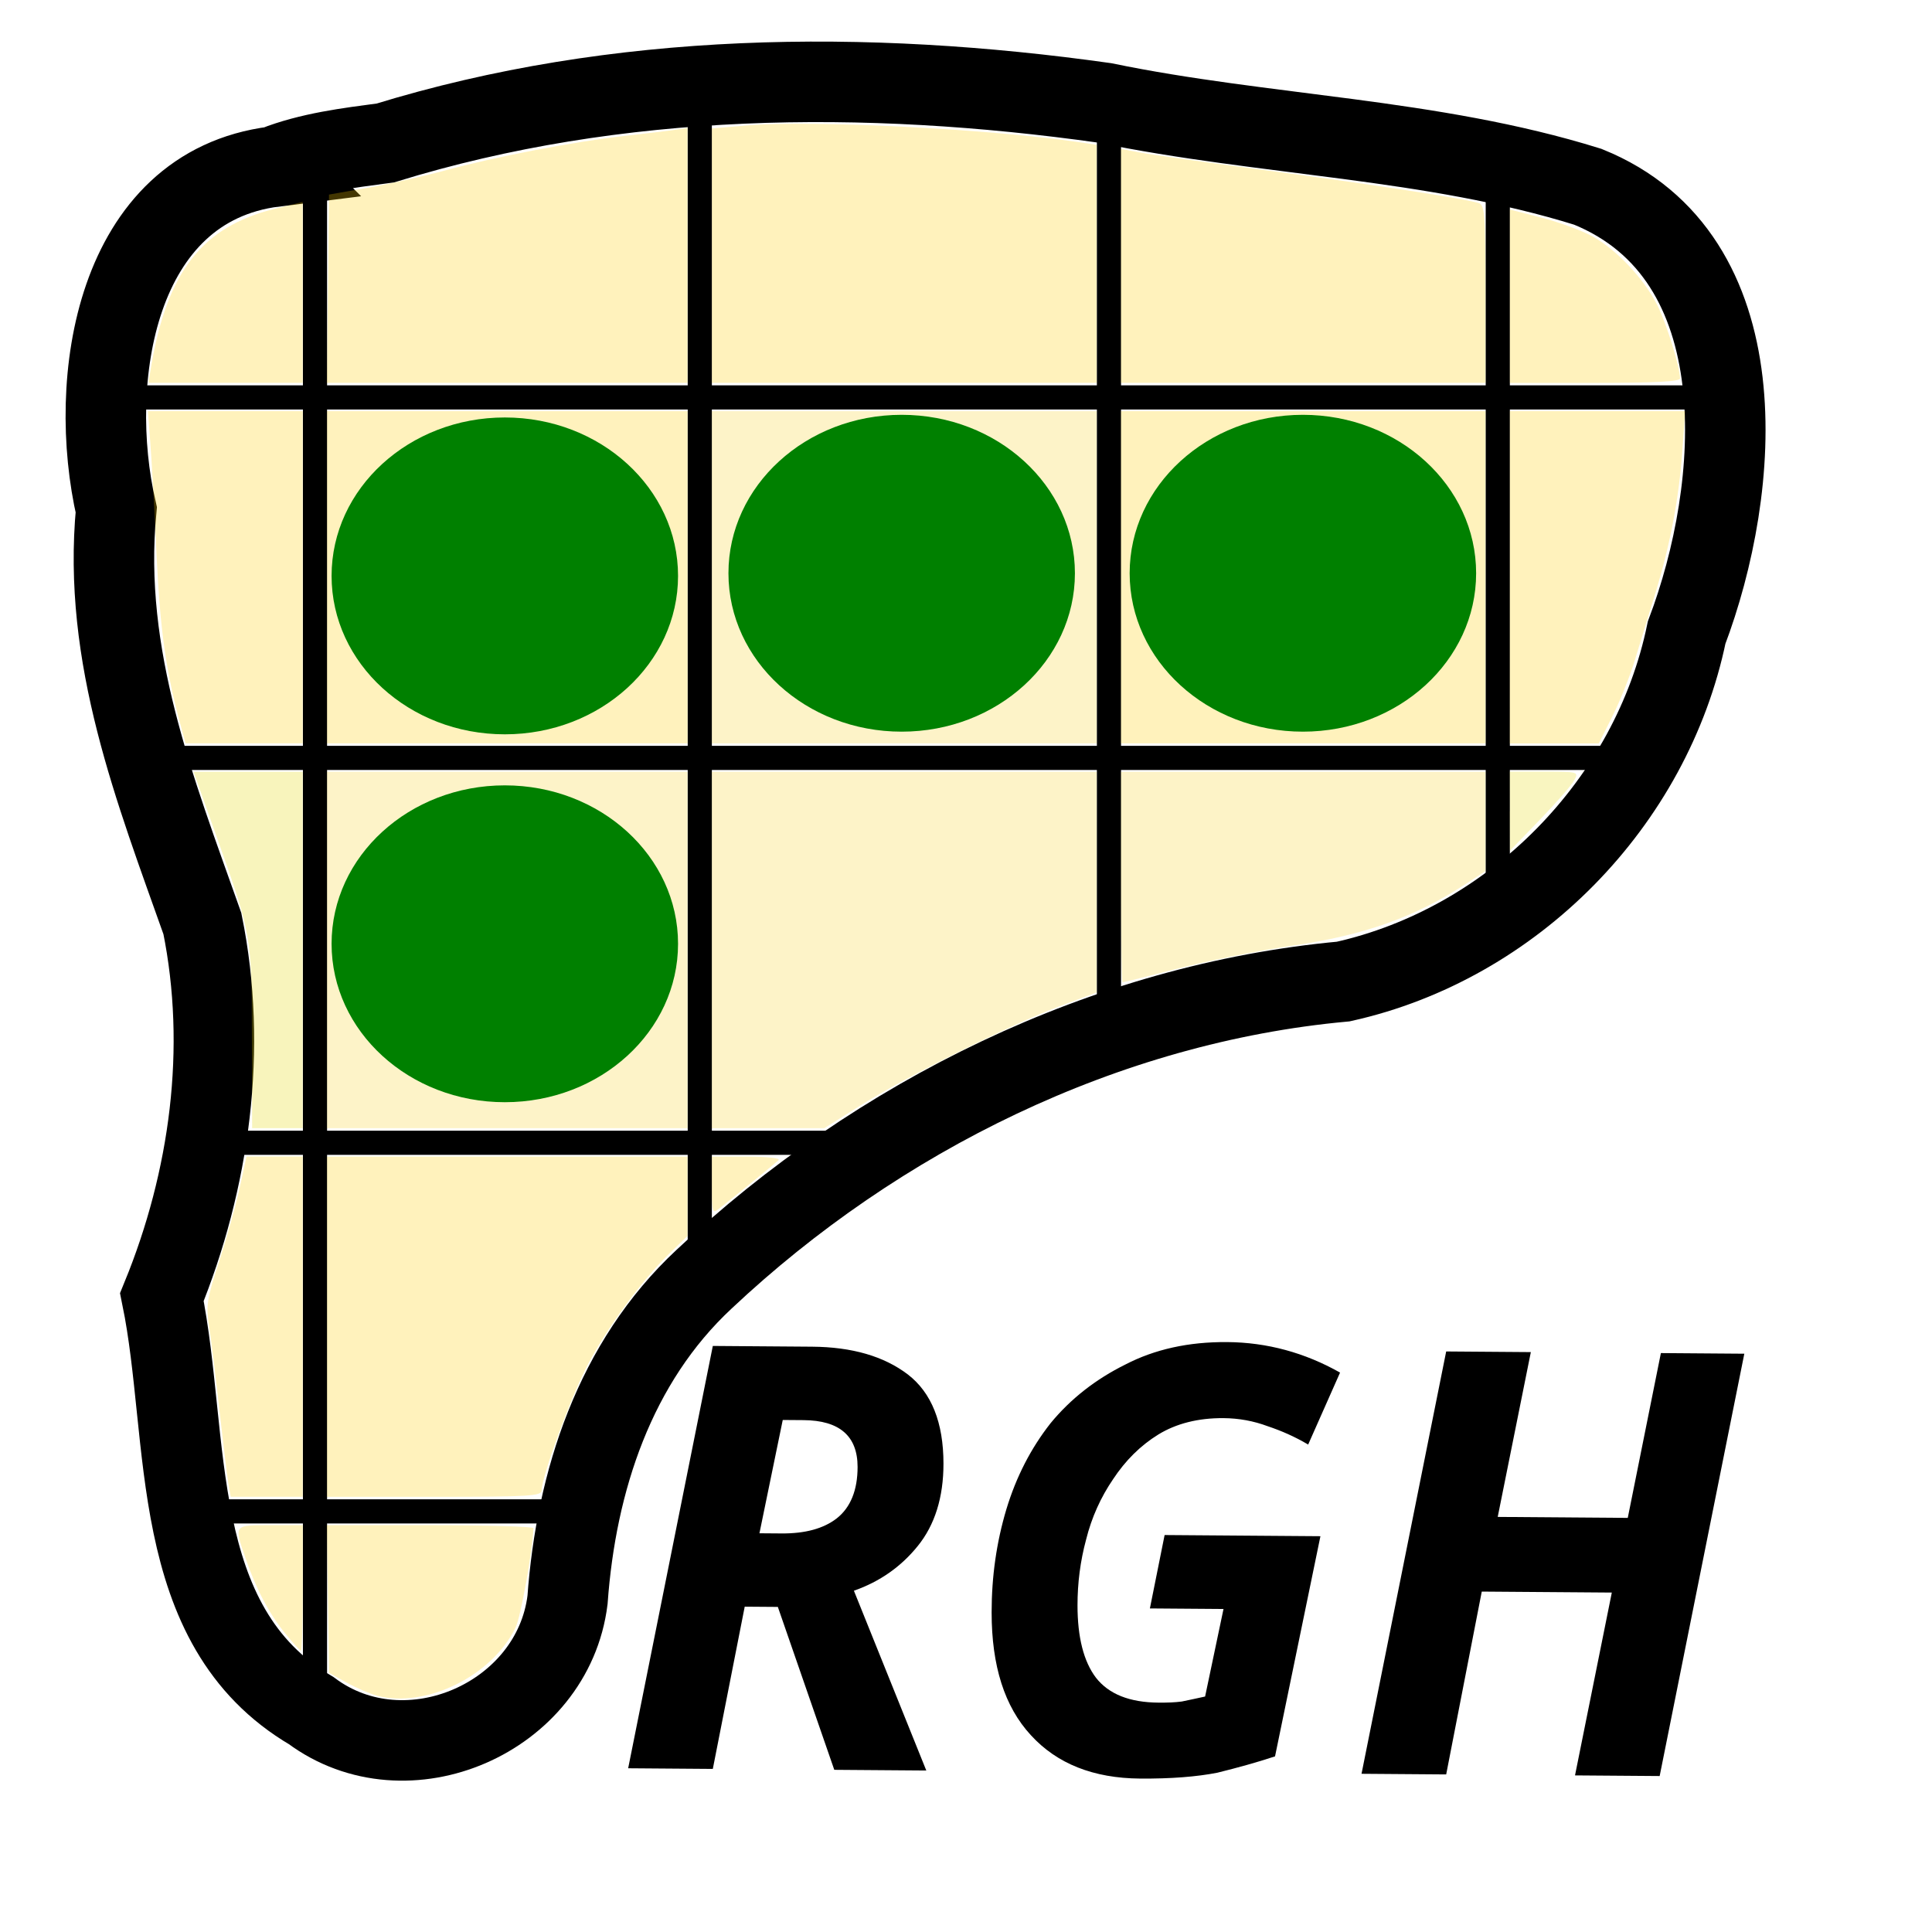
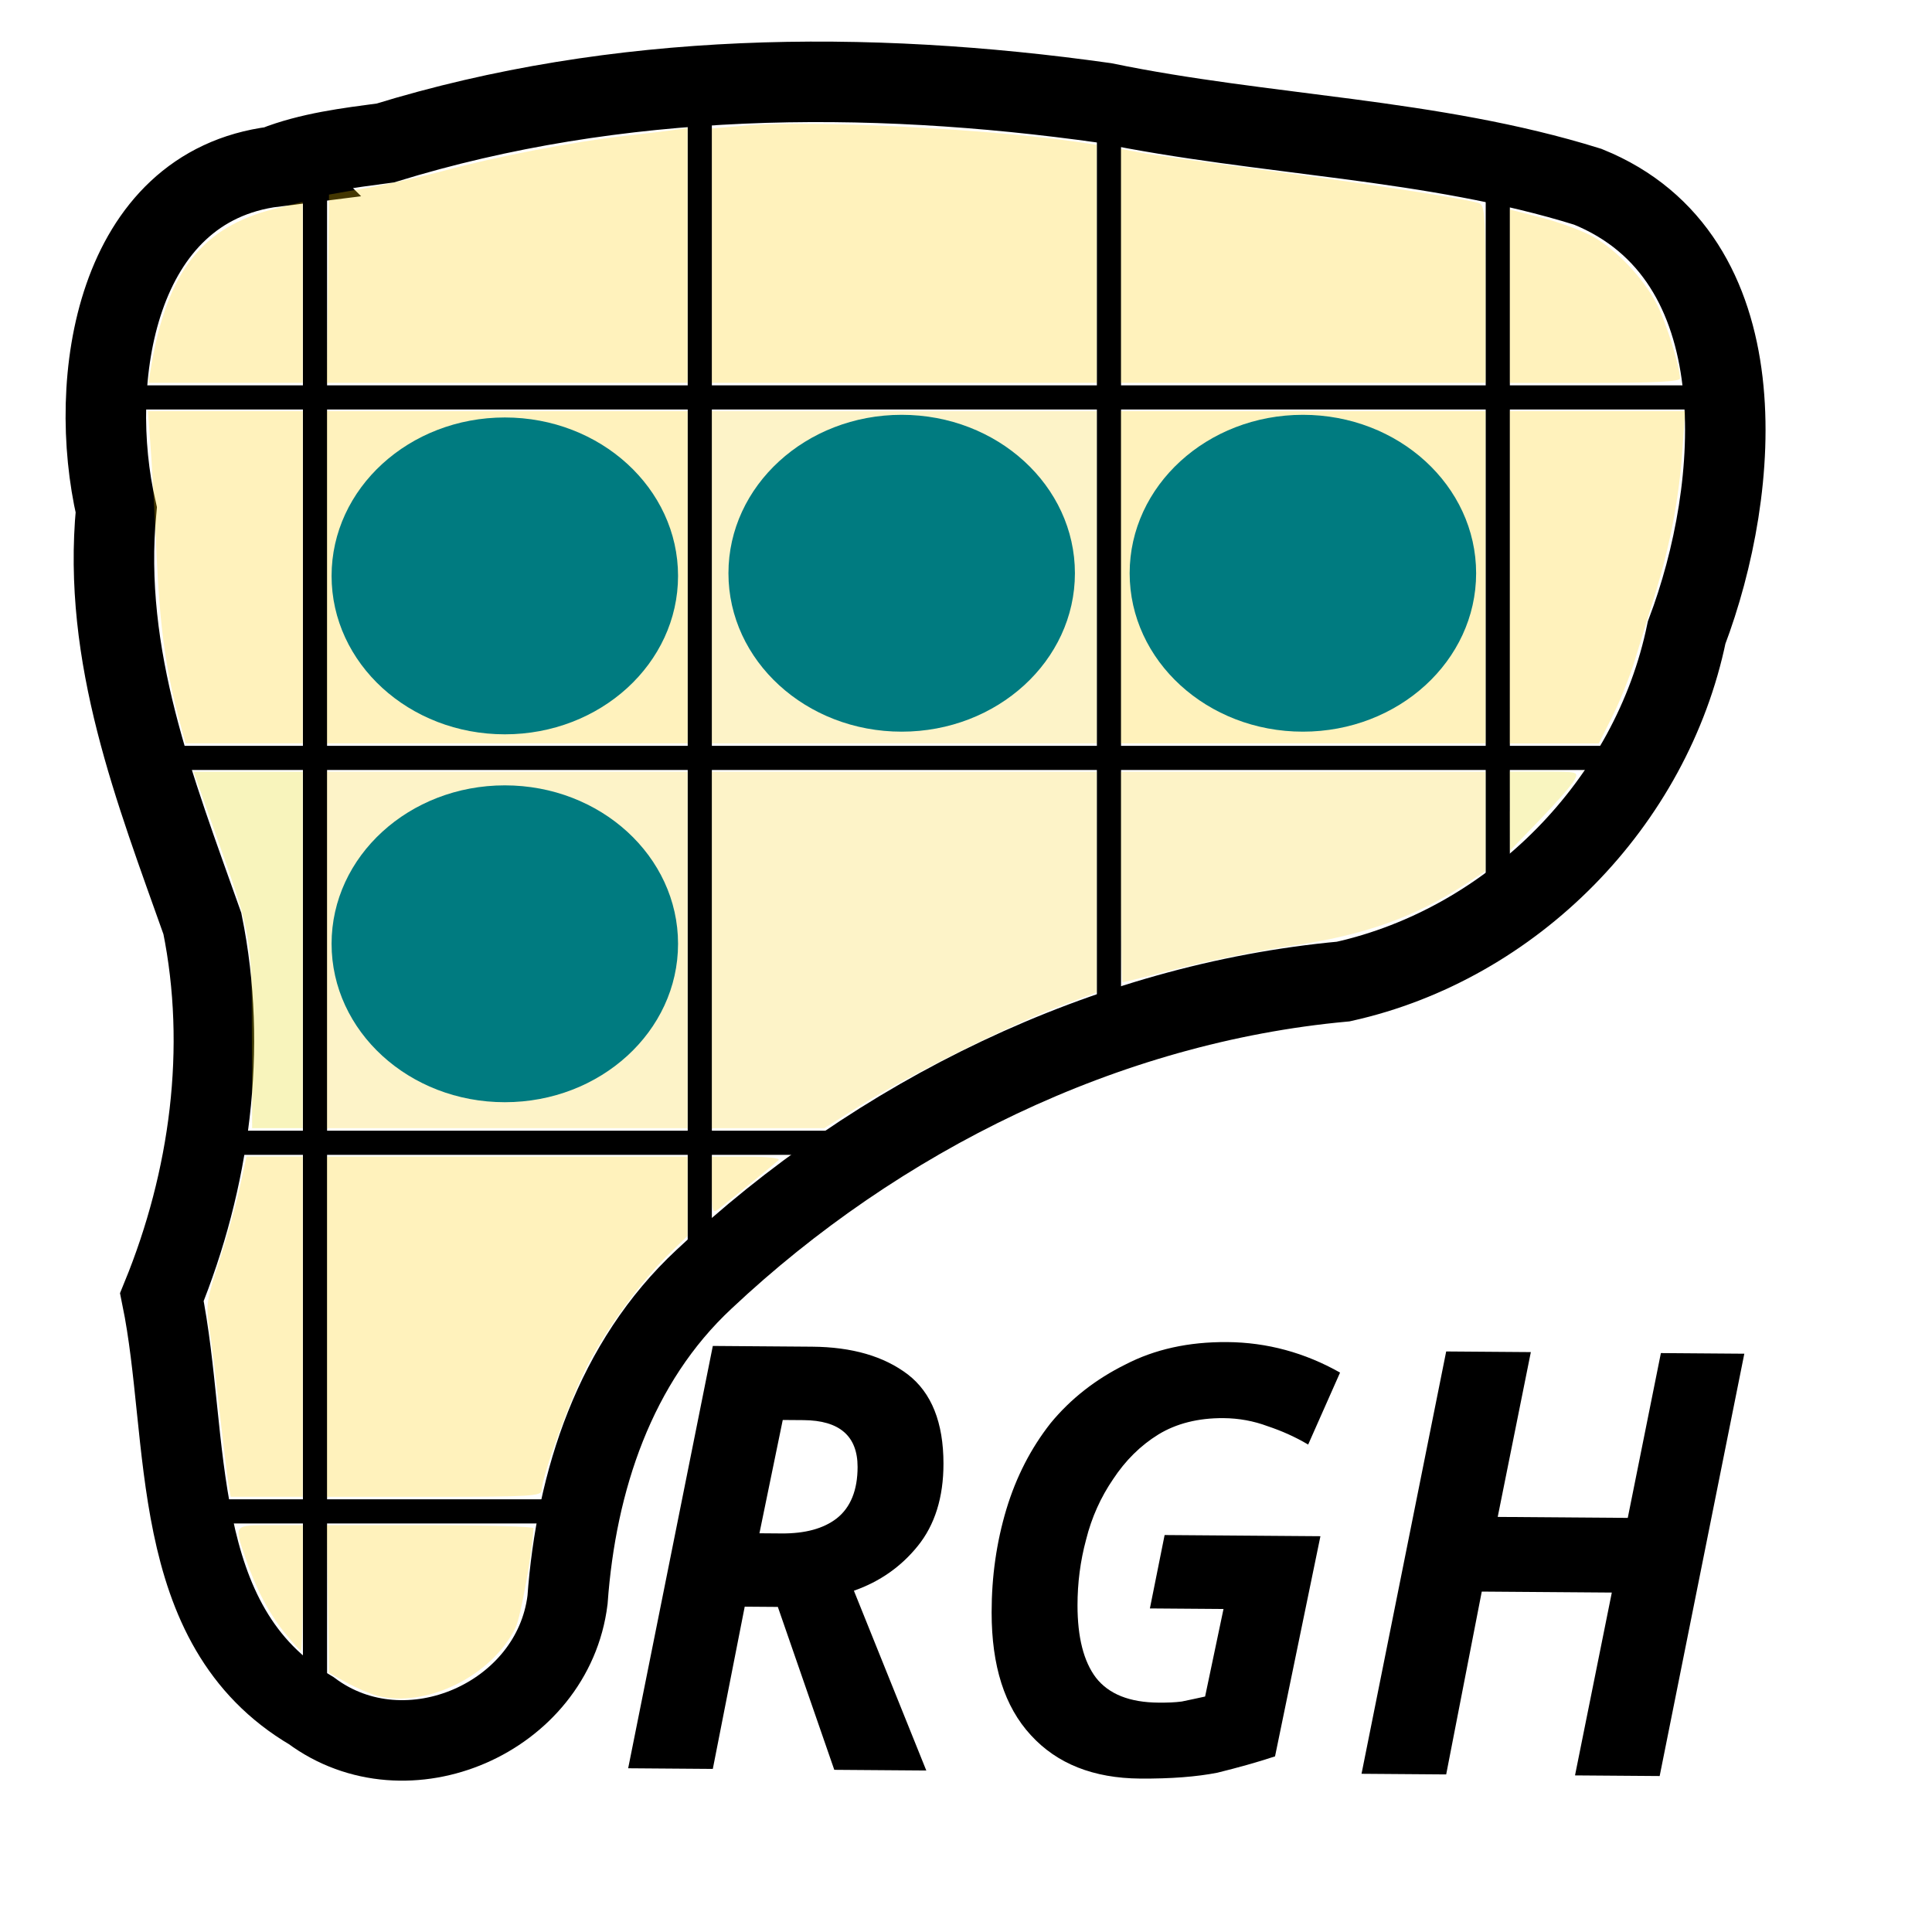
<svg xmlns="http://www.w3.org/2000/svg" width="25.6" height="25.6" id="svg5692" version="1.1" viewBox="0 0 24 24">
  <defs id="defs5694">
    <linearGradient id="linearGradient2831">
      <stop id="stop2833" offset="0" style="stop-color:#264976;stop-opacity:1;" />
      <stop style="stop-color:#3f689d;stop-opacity:1;" offset="0.333" id="stop2855" />
      <stop id="stop2835" offset="1" style="stop-color:#5689ca;stop-opacity:0;" />
    </linearGradient>
    <linearGradient id="linearGradient2380">
      <stop id="stop2382" offset="0" style="stop-color:#8cb0d8;stop-opacity:1;" />
      <stop id="stop2384" offset="1" style="stop-color:#4580bf;stop-opacity:1;" />
    </linearGradient>
    <linearGradient id="linearGradient2682">
      <stop id="stop2684" offset="0" style="stop-color:#2b5b95;stop-opacity:1;" />
      <stop id="stop2686" offset="1" style="stop-color:#5c8fce;stop-opacity:0;" />
    </linearGradient>
    <linearGradient id="linearGradient2402">
      <stop id="stop2404" offset="0" style="stop-color:#4580bf;stop-opacity:1;" />
      <stop id="stop2406" offset="1" style="stop-color:#376da5;stop-opacity:1;" />
    </linearGradient>
  </defs>
  <g id="layer2" style="display:inline" transform="translate(0,-8)">
    <text xml:space="preserve" style="font-style:normal;font-weight:normal;font-size:5.751px;line-height:0%;font-family:sans-serif;letter-spacing:0px;word-spacing:0px;fill:#000000;fill-opacity:1;stroke:none;stroke-width:0.479px;stroke-linecap:butt;stroke-linejoin:miter;stroke-opacity:1" x="7.812" y="29.169" id="text4180" transform="matrix(0.9754077,0.00734241,0,1.025212,0,0)">
      <tspan id="tspan4182" x="7.812" y="29.169" style="font-style:italic;font-variant:normal;font-weight:bold;font-stretch:normal;font-size:7.189px;line-height:125%;font-family:sans-serif;-inkscape-font-specification:'sans-serif, Bold Italic';text-align:start;writing-mode:lr-tb;text-anchor:start;stroke-width:0.479px">RGH</tspan>
    </text>
    <path style="display:inline;fill:none;fill-rule:evenodd;stroke:#000000;stroke-width:1px;stroke-linecap:butt;stroke-linejoin:miter;stroke-opacity:1" d="m 3.41,10.069 c -1.984,0.249 -2.335,2.662 -1.966,4.264 -0.175,1.825 0.481,3.477 1.07,5.14 0.315,1.551 0.093,3.183 -0.503,4.64 0.36,1.76 0.051,4.079 1.855,5.137 1.187,0.884 3.003,0.089 3.184,-1.375 0.107,-1.475 0.586,-2.951 1.698,-3.986 2.154,-2.025 4.981,-3.424 7.939,-3.696 2.108,-0.469 3.829,-2.221 4.265,-4.335 0.68,-1.793 0.92,-4.67 -1.228,-5.538 C 17.783,9.715 15.71,9.689 13.72,9.278 10.749,8.86 7.672,8.887 4.787,9.776 c -0.465,0.062 -0.938,0.119 -1.378,0.292 z" id="path4249" />
    <path style="display:inline;fill:none;fill-rule:evenodd;stroke:#000000;stroke-width:0.3;stroke-linecap:butt;stroke-linejoin:miter;stroke-miterlimit:4;stroke-dasharray:none;stroke-opacity:1" d="M 3.913,10.119 V 29.14" id="path4259" />
    <path style="display:inline;fill:none;fill-rule:evenodd;stroke:#000000;stroke-width:0.3;stroke-linecap:butt;stroke-linejoin:miter;stroke-miterlimit:4;stroke-dasharray:none;stroke-opacity:1" d="M 8.693,9.264 V 23.605" id="path4261" />
    <path style="display:inline;fill:none;fill-rule:evenodd;stroke:#000000;stroke-width:0.3;stroke-linecap:butt;stroke-linejoin:miter;stroke-miterlimit:4;stroke-dasharray:none;stroke-opacity:1" d="M 13.776,9.465 V 20.737" id="path4263" />
    <path style="display:inline;fill:none;fill-rule:evenodd;stroke:#000000;stroke-width:0.3;stroke-linecap:butt;stroke-linejoin:miter;stroke-miterlimit:4;stroke-dasharray:none;stroke-opacity:1" d="m 18.606,10.169 v 8.856" id="path4265" />
    <path style="display:inline;fill:none;fill-rule:evenodd;stroke:#000000;stroke-width:0.3;stroke-linecap:butt;stroke-linejoin:miter;stroke-miterlimit:4;stroke-dasharray:none;stroke-opacity:1" d="M 1.296,12.937 H 21.424" id="path4267" />
    <path style="display:inline;fill:none;fill-rule:evenodd;stroke:#000000;stroke-width:0.3;stroke-linecap:butt;stroke-linejoin:miter;stroke-miterlimit:4;stroke-dasharray:none;stroke-opacity:1" d="M 1.749,17.415 H 20.367" id="path4269" />
    <path style="display:inline;fill:none;fill-rule:evenodd;stroke:#000000;stroke-width:0.3;stroke-linecap:butt;stroke-linejoin:miter;stroke-miterlimit:4;stroke-dasharray:none;stroke-opacity:1" d="M 2.353,22.196 H 10.857" id="path4271" />
    <path style="display:inline;fill:none;fill-rule:evenodd;stroke:#000000;stroke-width:0.3;stroke-linecap:butt;stroke-linejoin:miter;stroke-miterlimit:4;stroke-dasharray:none;stroke-opacity:1" d="m 2.303,26.775 h 4.831" id="path4273" />
    <path style="opacity:0.265;fill:#ffcc00;fill-opacity:1;stroke:none;stroke-width:0.3;stroke-linecap:round;stroke-linejoin:round;stroke-miterlimit:4;stroke-dasharray:none;stroke-dashoffset:0.5;stroke-opacity:1" d="M 4.074,3.586 4.087,2.417 4.565,2.333 C 4.828,2.287 5.259,2.19 5.522,2.119 6.146,1.948 7.131,1.759 7.761,1.688 8.038,1.657 8.326,1.622 8.402,1.61 l 0.138,-0.022 v 1.584 1.584 h -2.24 -2.24 z" id="path4911" transform="translate(0,8)" />
    <path style="opacity:0.265;fill:#ffcc00;fill-opacity:1;stroke:none;stroke-width:0.3;stroke-linecap:round;stroke-linejoin:round;stroke-miterlimit:4;stroke-dasharray:none;stroke-dashoffset:0.5;stroke-opacity:1" d="M 8.843,3.175 V 1.595 L 9.283,1.558 C 10.09,1.49 12.287,1.601 13.409,1.767 l 0.214,0.032 V 3.277 4.756 H 11.233 8.843 Z" id="path4913" transform="translate(0,8)" />
    <path style="opacity:0.265;fill:#ffcc00;fill-opacity:1;stroke:none;stroke-width:0.3;stroke-linecap:round;stroke-linejoin:round;stroke-miterlimit:4;stroke-dasharray:none;stroke-dashoffset:0.5;stroke-opacity:1" d="M 13.925,3.303 V 1.85 l 0.239,0.045 c 0.131,0.025 0.839,0.125 1.572,0.222 1.289,0.171 2.448,0.349 2.629,0.404 0.08,0.024 0.088,0.123 0.088,1.13 V 4.756 H 16.189 13.925 V 3.303 Z" id="path4915" transform="translate(0,8)" />
    <path style="opacity:0.265;fill:#ffcc00;fill-opacity:1;stroke:none;stroke-width:0.3;stroke-linecap:round;stroke-linejoin:round;stroke-miterlimit:4;stroke-dasharray:none;stroke-dashoffset:0.5;stroke-opacity:1" d="M 18.756,3.679 V 2.603 l 0.39,0.1 c 0.214,0.055 0.498,0.158 0.63,0.23 0.299,0.162 0.642,0.524 0.809,0.852 0.114,0.225 0.285,0.775 0.285,0.916 0,0.039 -0.318,0.056 -1.057,0.056 h -1.057 z" id="path4917" transform="translate(0,8)" />
    <path style="opacity:0.265;fill:#ffcc00;fill-opacity:1;stroke:none;stroke-width:0.3;stroke-linecap:round;stroke-linejoin:round;stroke-miterlimit:4;stroke-dasharray:none;stroke-dashoffset:0.5;stroke-opacity:1" d="M 1.875,4.567 C 2.075,3.376 2.508,2.819 3.408,2.595 L 3.76,2.508 V 3.632 4.756 H 2.802 1.844 Z" id="path4919" transform="translate(0,8)" />
    <path style="opacity:0.265;fill:#ffcc00;fill-opacity:1;stroke:none;stroke-width:0.3;stroke-linecap:round;stroke-linejoin:round;stroke-miterlimit:4;stroke-dasharray:none;stroke-dashoffset:0.5;stroke-opacity:1" d="M 2.247,9.021 C 2.061,8.339 1.989,7.832 1.945,6.895 1.919,6.341 1.884,5.713 1.867,5.498 L 1.837,5.108 H 2.799 3.76 V 7.171 9.234 H 3.033 2.305 Z" id="path4921" transform="translate(0,8)" />
    <path style="opacity:0.26;fill:#f6d229;fill-opacity:1;stroke:none;stroke-width:0.3;stroke-linecap:round;stroke-linejoin:round;stroke-miterlimit:4;stroke-dasharray:none;stroke-dashoffset:0.5;stroke-opacity:1" d="M 8.843,7.171 V 5.108 h 2.39 2.39 V 7.171 9.234 H 11.233 8.843 Z" id="path4923" transform="translate(0,8)" />
    <path style="opacity:0.26;fill:#ffcc00;fill-opacity:1;stroke:none;stroke-width:0.3;stroke-linecap:round;stroke-linejoin:round;stroke-miterlimit:4;stroke-dasharray:none;stroke-dashoffset:0.5;stroke-opacity:1" d="M 4.062,7.171 V 5.108 H 6.302 8.541 V 7.171 9.234 H 6.302 4.062 Z" id="path4925" transform="translate(0,8)" />
    <path style="opacity:0.265;fill:#ffcc00;fill-opacity:1;stroke:none;stroke-width:0.3;stroke-linecap:round;stroke-linejoin:round;stroke-miterlimit:4;stroke-dasharray:none;stroke-dashoffset:0.5;stroke-opacity:1" d="M 13.925,7.171 V 5.108 h 2.264 2.264 v 2.063 2.063 h -2.264 -2.264 z" id="path4927" transform="translate(0,8)" />
    <path style="opacity:0.265;fill:#ffcc00;fill-opacity:1;stroke:none;stroke-width:0.3;stroke-linecap:round;stroke-linejoin:round;stroke-miterlimit:4;stroke-dasharray:none;stroke-dashoffset:0.5;stroke-opacity:1" d="M 18.756,7.171 V 5.108 h 1.089 1.089 l -0.034,0.478 c -0.043,0.605 -0.151,1.178 -0.338,1.787 -0.081,0.263 -0.195,0.637 -0.254,0.83 -0.059,0.194 -0.183,0.505 -0.277,0.692 l -0.17,0.34 h -0.553 -0.553 z" id="path4929" transform="translate(0,8)" />
    <path style="opacity:0.265;fill:#e6d600;fill-opacity:1;stroke:none;stroke-width:0.3;stroke-linecap:round;stroke-linejoin:round;stroke-miterlimit:4;stroke-dasharray:none;stroke-dashoffset:0.5;stroke-opacity:1" d="M 3.129,12.895 C 3.127,11.624 3.126,11.617 2.686,10.379 L 2.404,9.587 h 0.678 0.678 v 2.214 2.214 l -0.314,-3.4e-5 -0.314,-3.4e-5 z" id="path4931" transform="translate(0,8)" />
    <path style="opacity:0.26;fill:#f6d229;fill-opacity:1;stroke:none;stroke-width:0.3;stroke-linecap:round;stroke-linejoin:round;stroke-miterlimit:4;stroke-dasharray:none;stroke-dashoffset:0.5;stroke-opacity:1" d="M 4.062,11.801 V 9.587 h 2.239 2.239 v 2.214 2.214 H 6.302 4.062 Z" id="path4933" transform="translate(0,8)" />
    <path style="opacity:0.26;fill:#f6d229;fill-opacity:1;stroke:none;stroke-width:0.3;stroke-linecap:round;stroke-linejoin:round;stroke-miterlimit:4;stroke-dasharray:none;stroke-dashoffset:0.5;stroke-opacity:1" d="M 8.843,11.801 V 9.587 h 2.39 2.39 l -4.83e-4,1.371 -4.83e-4,1.371 -0.465,0.173 c -0.593,0.22 -1.894,0.869 -2.471,1.232 l -0.446,0.281 H 9.542 8.843 Z" id="path4935" transform="translate(0,8)" />
    <path style="opacity:0.265;fill:#f6d229;fill-opacity:1;stroke:none;stroke-width:0.3;stroke-linecap:round;stroke-linejoin:round;stroke-miterlimit:4;stroke-dasharray:none;stroke-dashoffset:0.5;stroke-opacity:1" d="M 13.925,10.895 V 9.587 h 2.264 2.264 v 0.617 0.617 l -0.239,0.156 c -0.644,0.42 -1.263,0.64 -2.181,0.774 -0.391,0.057 -1.016,0.182 -1.39,0.278 -0.374,0.096 -0.688,0.174 -0.699,0.174 -0.011,0 -0.019,-0.589 -0.019,-1.308 z" id="path4937" transform="translate(0,8)" />
    <path style="opacity:0.247;fill:#e6d600;fill-opacity:1;stroke:none;stroke-width:0.3;stroke-linecap:round;stroke-linejoin:round;stroke-miterlimit:4;stroke-dasharray:none;stroke-dashoffset:0.5;stroke-opacity:1" d="m 18.757,10.077 -0.002,-0.491 h 0.429 c 0.423,0 0.429,0.002 0.372,0.107 -0.032,0.059 -0.224,0.28 -0.428,0.491 l -0.371,0.384 -0.002,-0.491 z" id="path4939" transform="translate(0,8)" />
    <path style="opacity:0.265;fill:#ffcc00;fill-opacity:1;stroke:none;stroke-width:0.3;stroke-linecap:round;stroke-linejoin:round;stroke-miterlimit:4;stroke-dasharray:none;stroke-dashoffset:0.5;stroke-opacity:1" d="m 4.062,16.481 v -2.113 h 2.239 2.239 v 0.493 0.493 L 8.31,15.577 c -0.34,0.331 -0.773,0.923 -1.015,1.388 -0.206,0.396 -0.566,1.381 -0.566,1.547 0,0.073 -0.137,0.082 -1.333,0.082 H 4.062 v -2.113 z" id="path4941" transform="translate(0,8)" />
    <path style="opacity:0.265;fill:#ffcc00;fill-opacity:1;stroke:none;stroke-width:0.3;stroke-linecap:round;stroke-linejoin:round;stroke-miterlimit:4;stroke-dasharray:none;stroke-dashoffset:0.5;stroke-opacity:1" d="M 2.837,18.43 C 2.822,18.34 2.773,17.939 2.728,17.537 2.684,17.136 2.627,16.669 2.6,16.499 2.557,16.216 2.566,16.149 2.722,15.669 2.816,15.382 2.93,14.972 2.977,14.757 l 0.085,-0.39 h 0.349 0.349 v 2.113 2.113 H 3.313 2.866 Z" id="path4943" transform="translate(0,8)" />
    <path style="opacity:0.26;fill:#ffcc00;fill-opacity:1;stroke:none;stroke-width:0.3;stroke-linecap:round;stroke-linejoin:round;stroke-miterlimit:4;stroke-dasharray:none;stroke-dashoffset:0.5;stroke-opacity:1" d="m 8.843,14.726 v -0.358 h 0.438 c 0.257,0 0.418,0.018 0.39,0.045 -0.046,0.043 -0.56,0.462 -0.74,0.603 -0.082,0.064 -0.088,0.045 -0.088,-0.289 z" id="path4945" transform="translate(0,8)" />
    <path style="opacity:0.265;fill:#ffcc00;fill-opacity:1;stroke:none;stroke-width:0.3;stroke-linecap:round;stroke-linejoin:round;stroke-miterlimit:4;stroke-dasharray:none;stroke-dashoffset:0.5;stroke-opacity:1" d="M 3.543,20.292 C 3.342,20.043 3.182,19.741 3.05,19.356 2.906,18.938 2.9,18.946 3.358,18.946 h 0.403 v 0.78 c 0,0.429 -0.01,0.78 -0.022,0.78 -0.012,0 -0.1,-0.096 -0.195,-0.214 z" id="path4947" transform="translate(0,8)" />
    <path style="opacity:0.265;fill:#ffcc00;fill-opacity:1;stroke:none;stroke-width:0.3;stroke-linecap:round;stroke-linejoin:round;stroke-miterlimit:4;stroke-dasharray:none;stroke-dashoffset:0.5;stroke-opacity:1" d="M 4.686,21.065 C 4.6,21.043 4.43,20.97 4.309,20.903 L 4.087,20.781 4.074,19.864 4.06,18.946 h 1.284 c 0.706,0 1.284,0.017 1.283,0.038 -0.012,0.285 -0.157,1.096 -0.22,1.228 -0.286,0.602 -1.109,1.011 -1.721,0.854 z" id="path4949" transform="translate(0,8)" />
-     <ellipse id="path3741-9-7" cx="11.201" cy="15.121" rx="2.152" ry="1.968" style="display:inline;fill:#008000;stroke-width:1.977" />
-     <ellipse id="path3741-9-7-6" cx="16.185" cy="15.121" rx="2.152" ry="1.968" style="display:inline;fill:#008000;stroke-width:1.977" />
-     <ellipse id="path3741-9-7-5" cx="6.271" cy="15.154" rx="2.152" ry="1.968" style="display:inline;fill:#008000;stroke-width:1.977" />
-     <ellipse id="path3741-9-7-0" cx="6.271" cy="19.724" rx="2.152" ry="1.968" style="display:inline;fill:#008000;stroke-width:1.977" />
+     <ellipse id="path3741-9-7" cx="11.201" cy="15.121" rx="2.152" ry="1.968" style="display:inline;fill:#007b80;stroke-width:1.977;fill-opacity:1" />
+     <ellipse id="path3741-9-7-6" cx="16.185" cy="15.121" rx="2.152" ry="1.968" style="display:inline;fill:#007b80;stroke-width:1.977;fill-opacity:1" />
+     <ellipse id="path3741-9-7-5" cx="6.271" cy="15.154" rx="2.152" ry="1.968" style="display:inline;fill:#007b80;stroke-width:1.977;fill-opacity:1" />
+     <ellipse id="path3741-9-7-0" cx="6.271" cy="19.724" rx="2.152" ry="1.968" style="display:inline;fill:#007b80;stroke-width:1.977;fill-opacity:1" />
  </g>
</svg>
